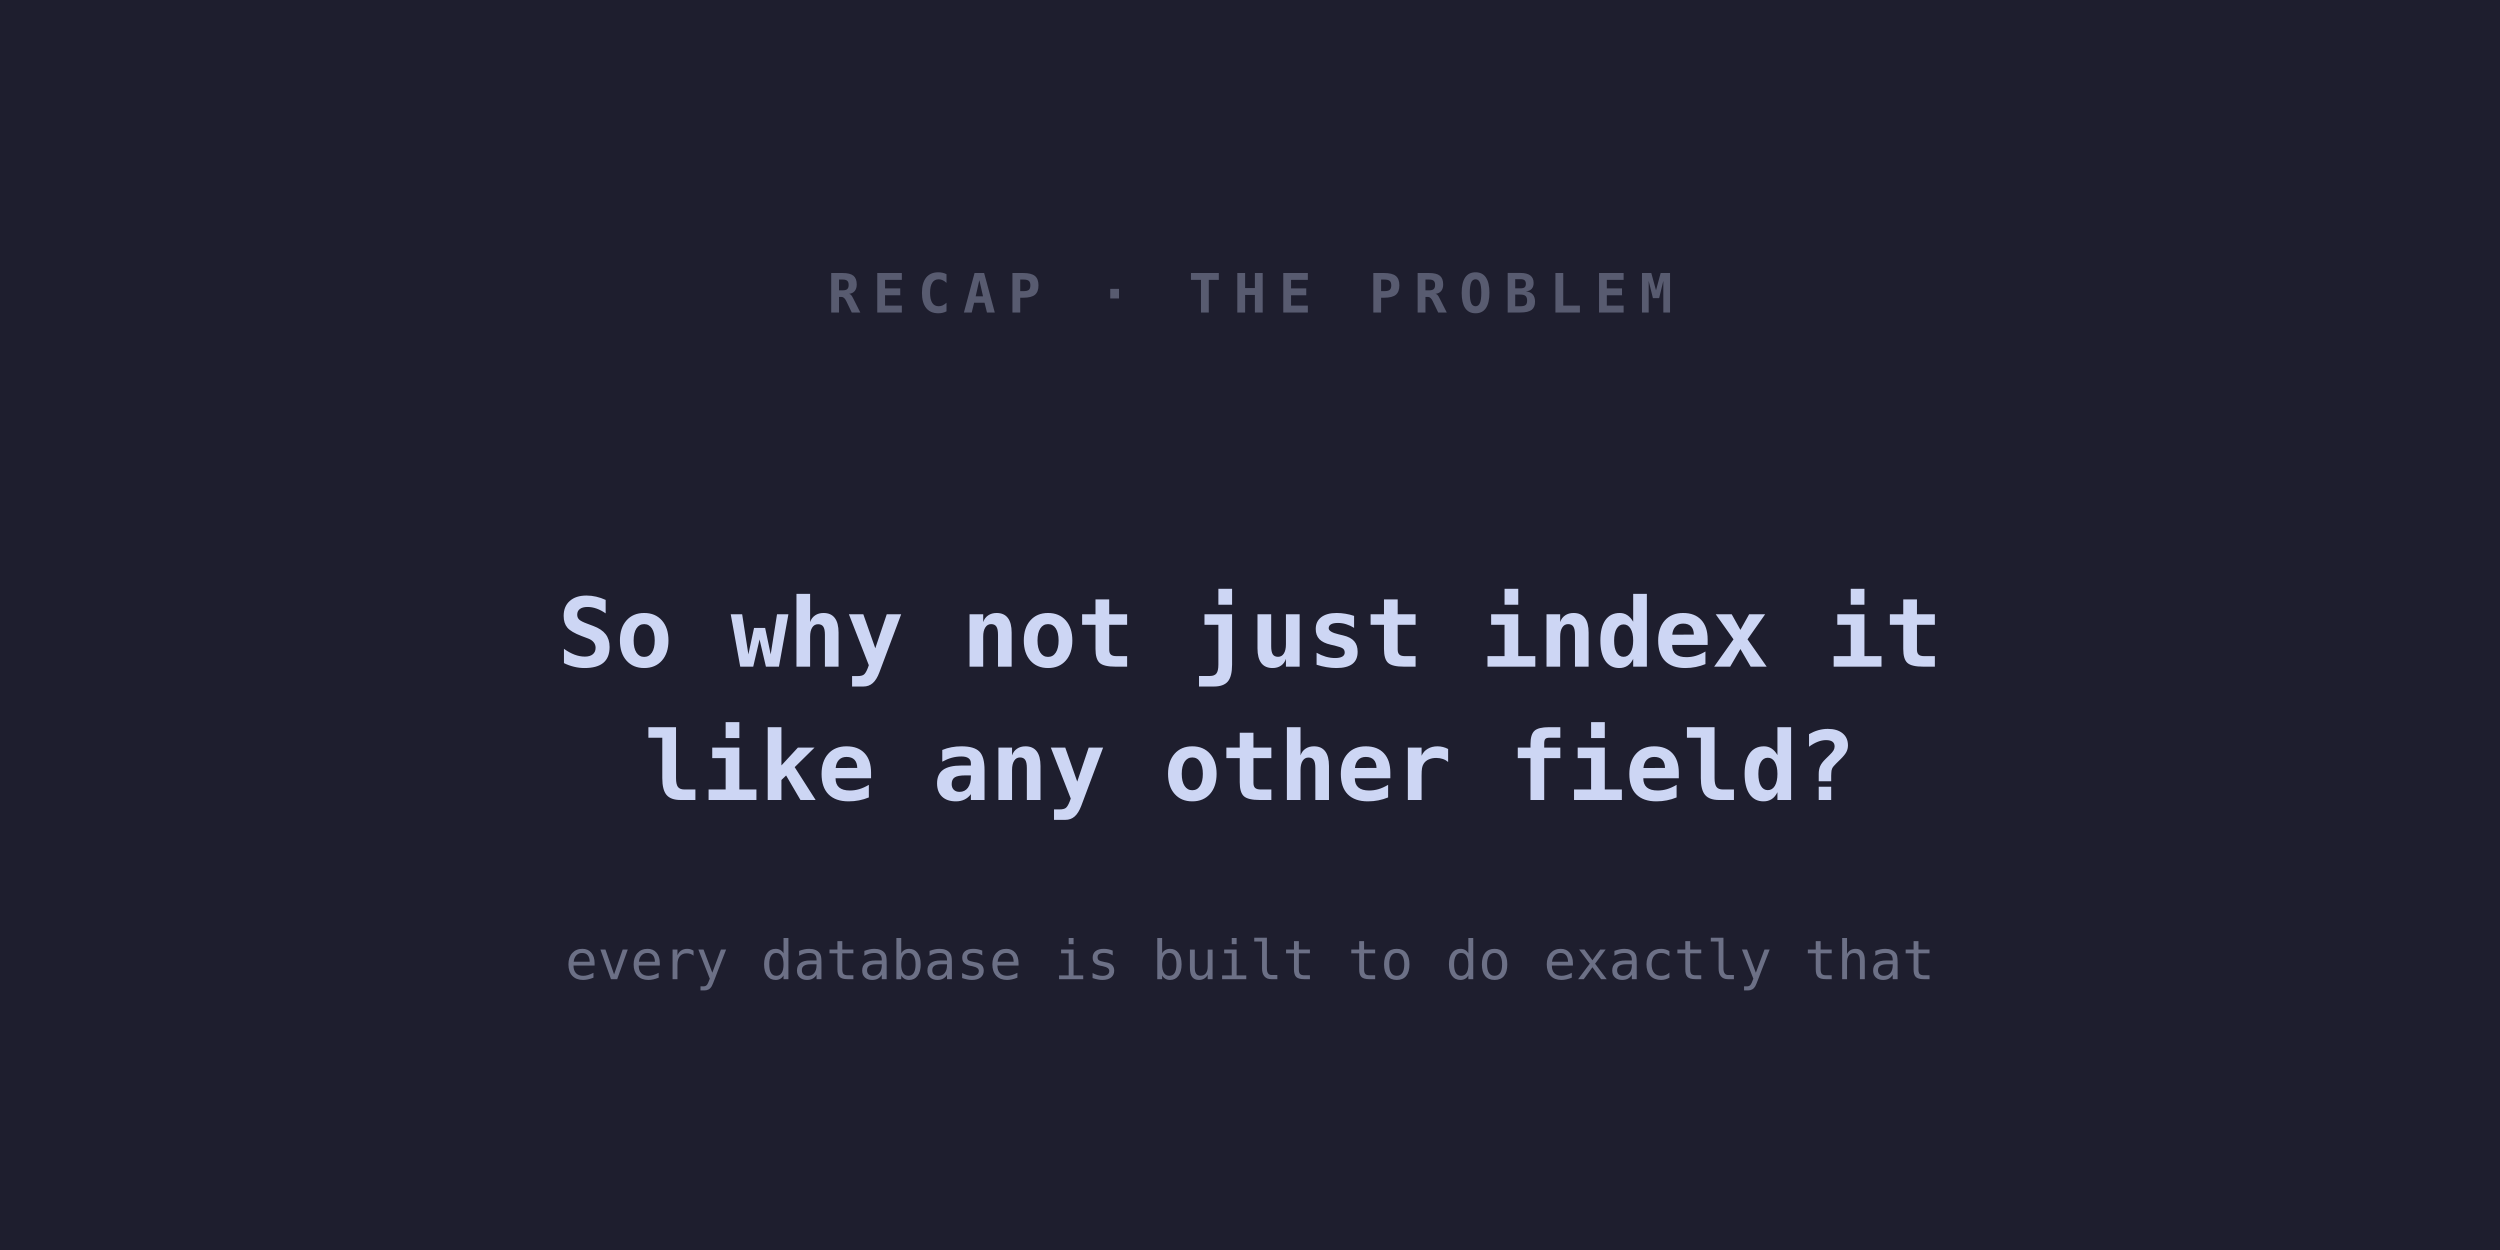
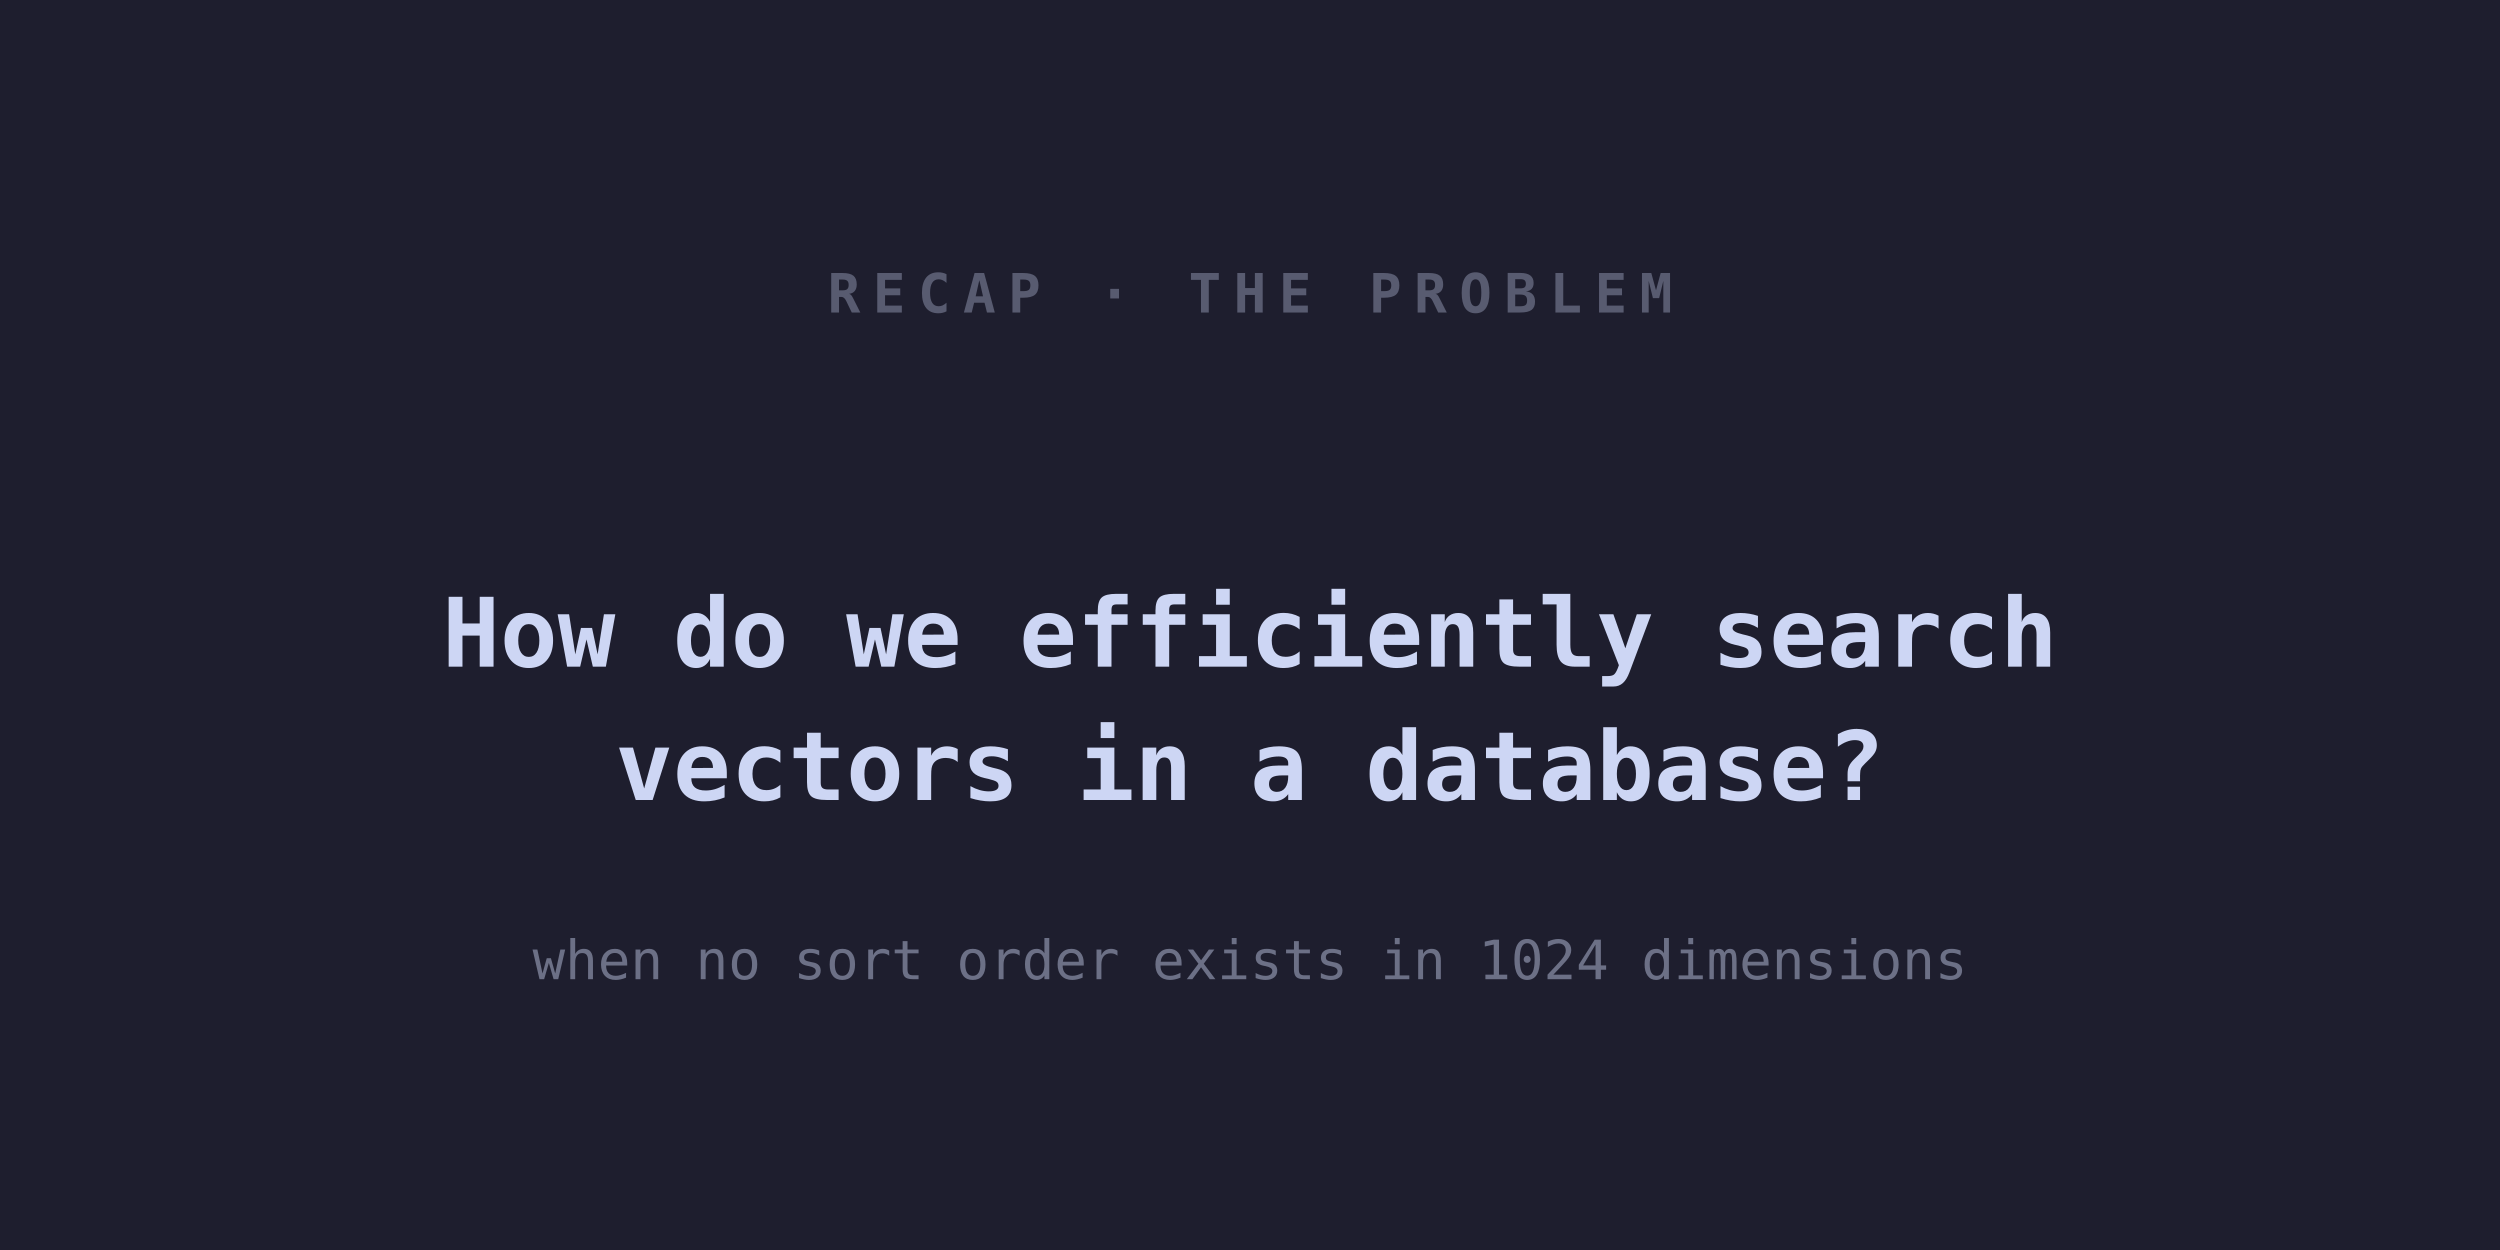
<svg xmlns="http://www.w3.org/2000/svg" viewBox="0 0 1200 600">
  <rect width="1200" height="600" fill="#1e1e2e" />
  <text x="600" y="150" text-anchor="middle" font-family="monospace" font-size="26" font-weight="bold" fill="#585b70" letter-spacing="6">RECAP · THE PROBLEM</text>
-   <text x="600" y="320" text-anchor="middle" font-family="monospace" font-size="46" font-weight="bold" fill="#cdd6f4">So why not just index it</text>
-   <text x="600" y="384" text-anchor="middle" font-family="monospace" font-size="46" font-weight="bold" fill="#cdd6f4">like any other field?</text>
-   <text x="600" y="470" text-anchor="middle" font-family="monospace" font-size="26" fill="#6c7086">every database is built to do exactly that</text>
+   <text x="600" y="320" text-anchor="middle" font-family="monospace" font-size="46" font-weight="bold" fill="#cdd6f4">How do we efficiently search</text>
+   <text x="600" y="384" text-anchor="middle" font-family="monospace" font-size="46" font-weight="bold" fill="#cdd6f4">vectors in a database?</text>
+   <text x="600" y="470" text-anchor="middle" font-family="monospace" font-size="26" fill="#6c7086">when no sort order exists in 1024 dimensions</text>
</svg>
